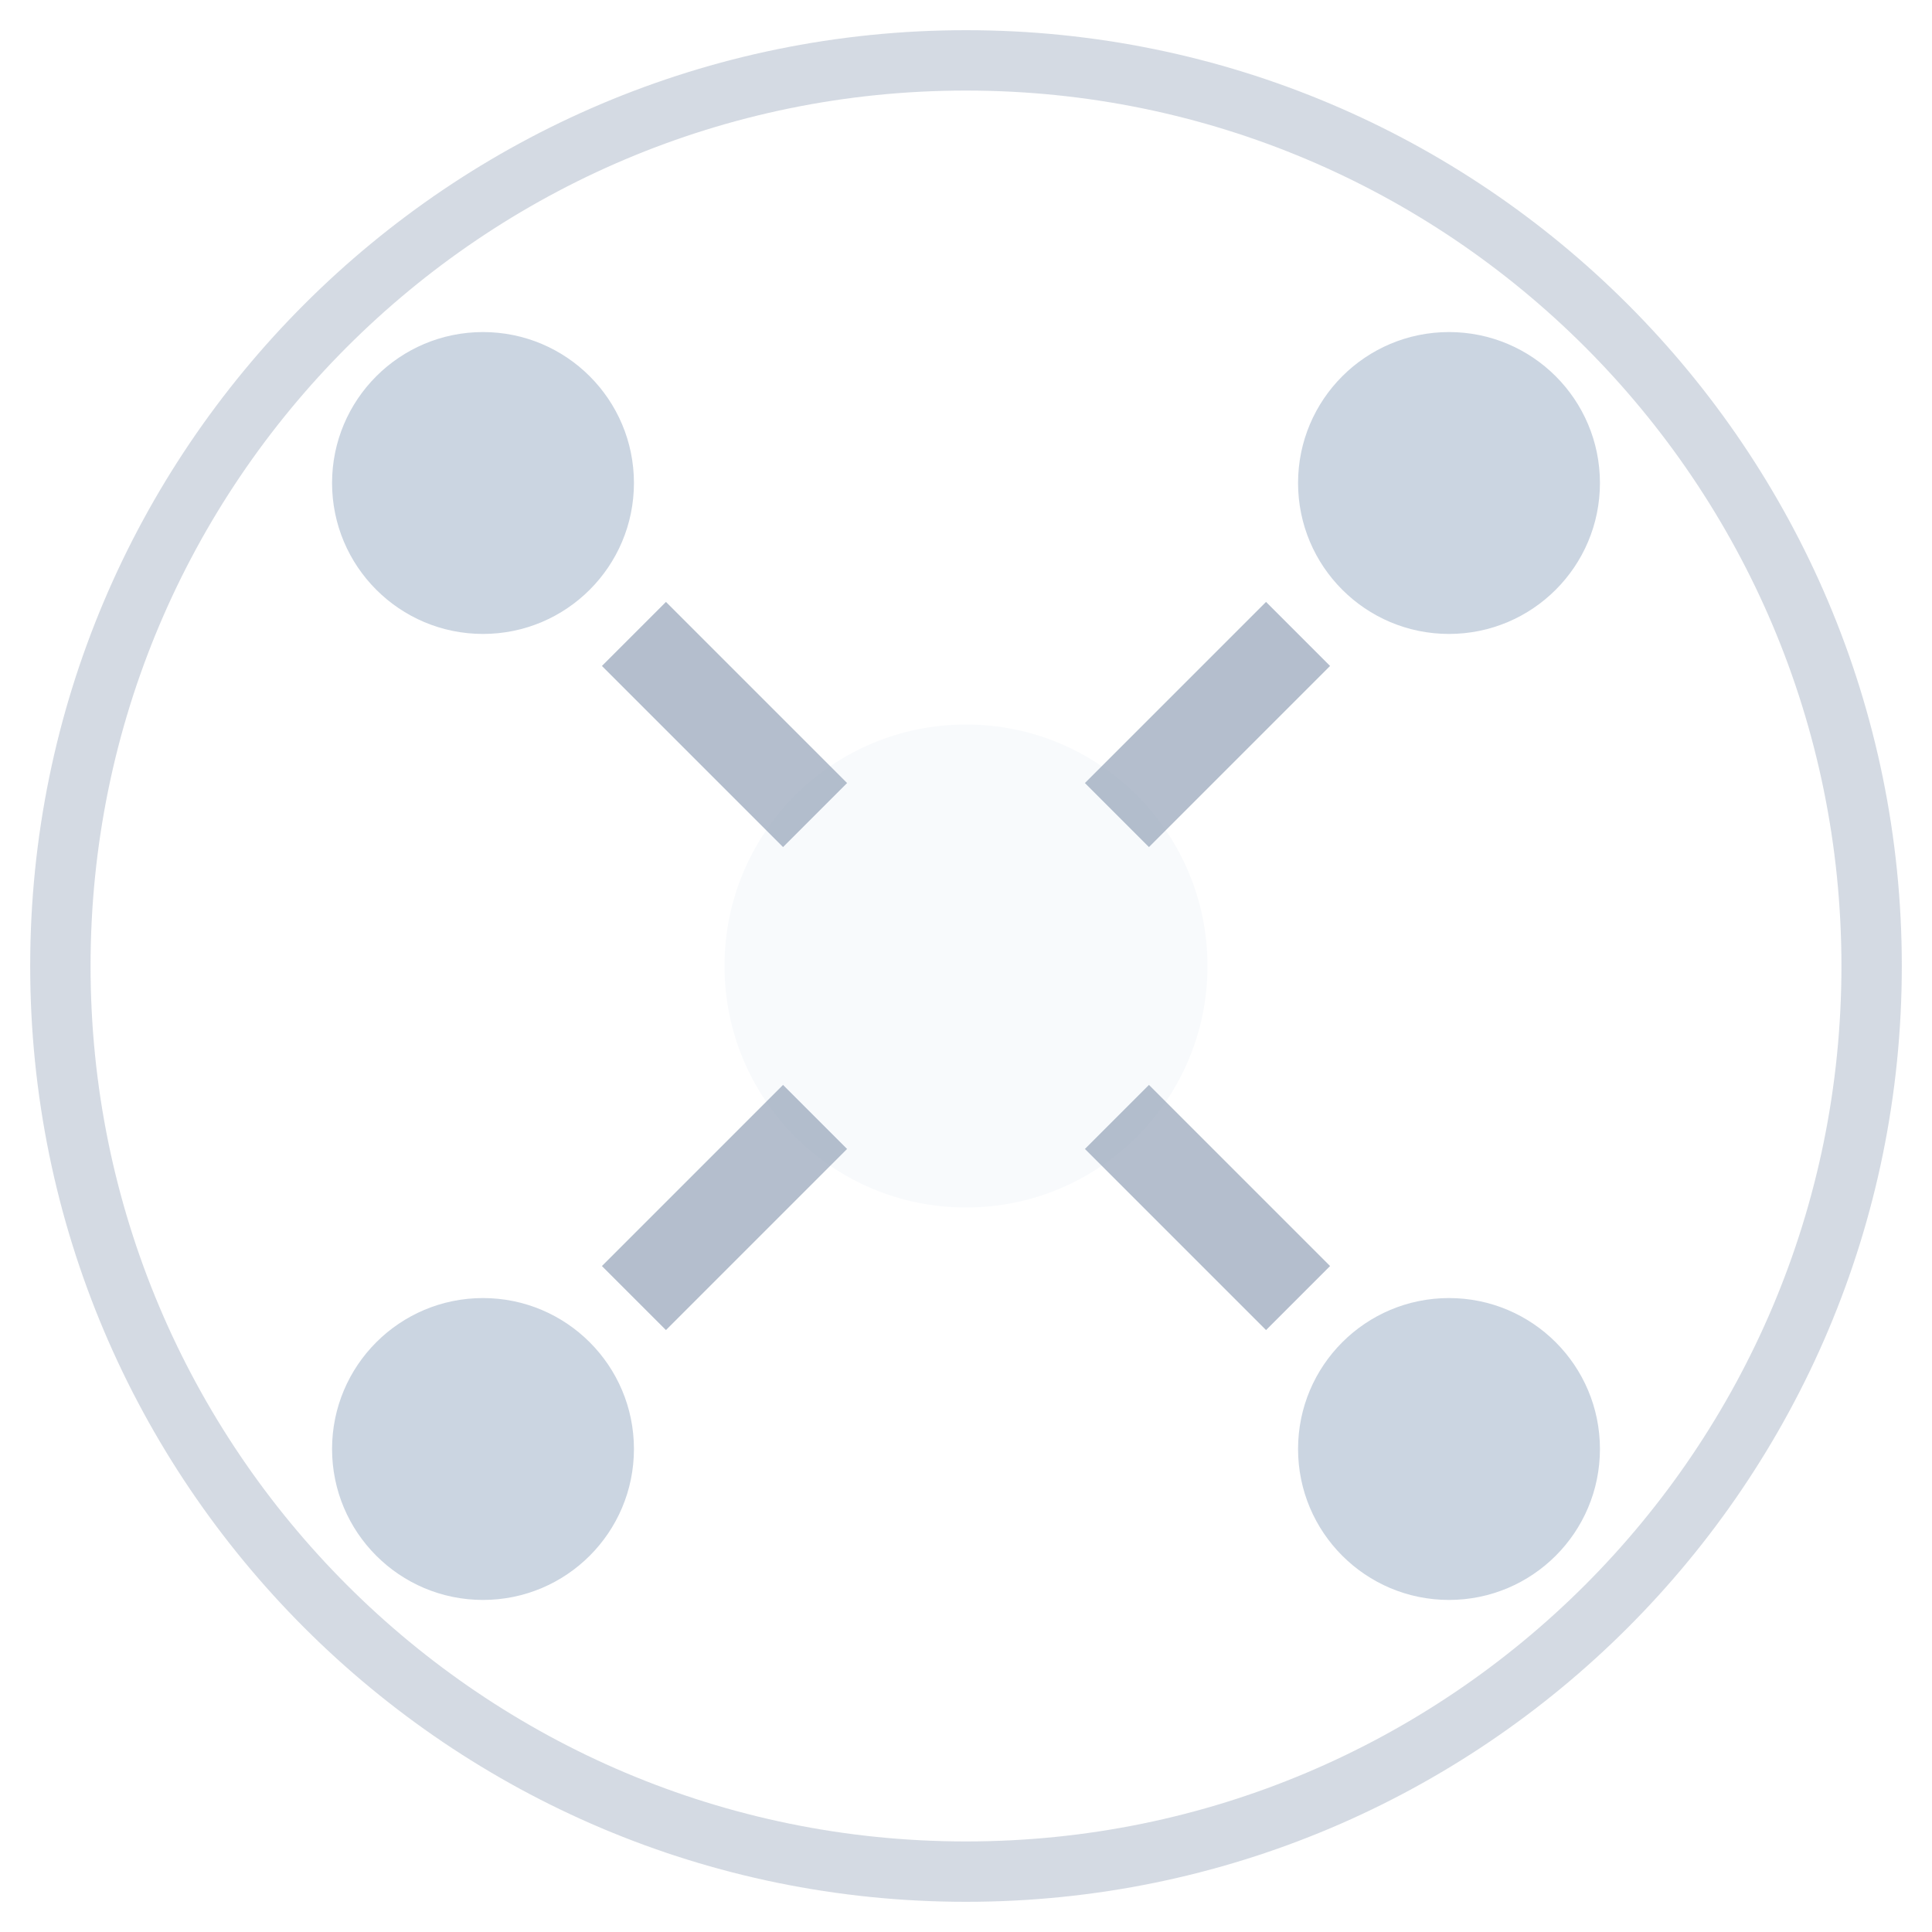
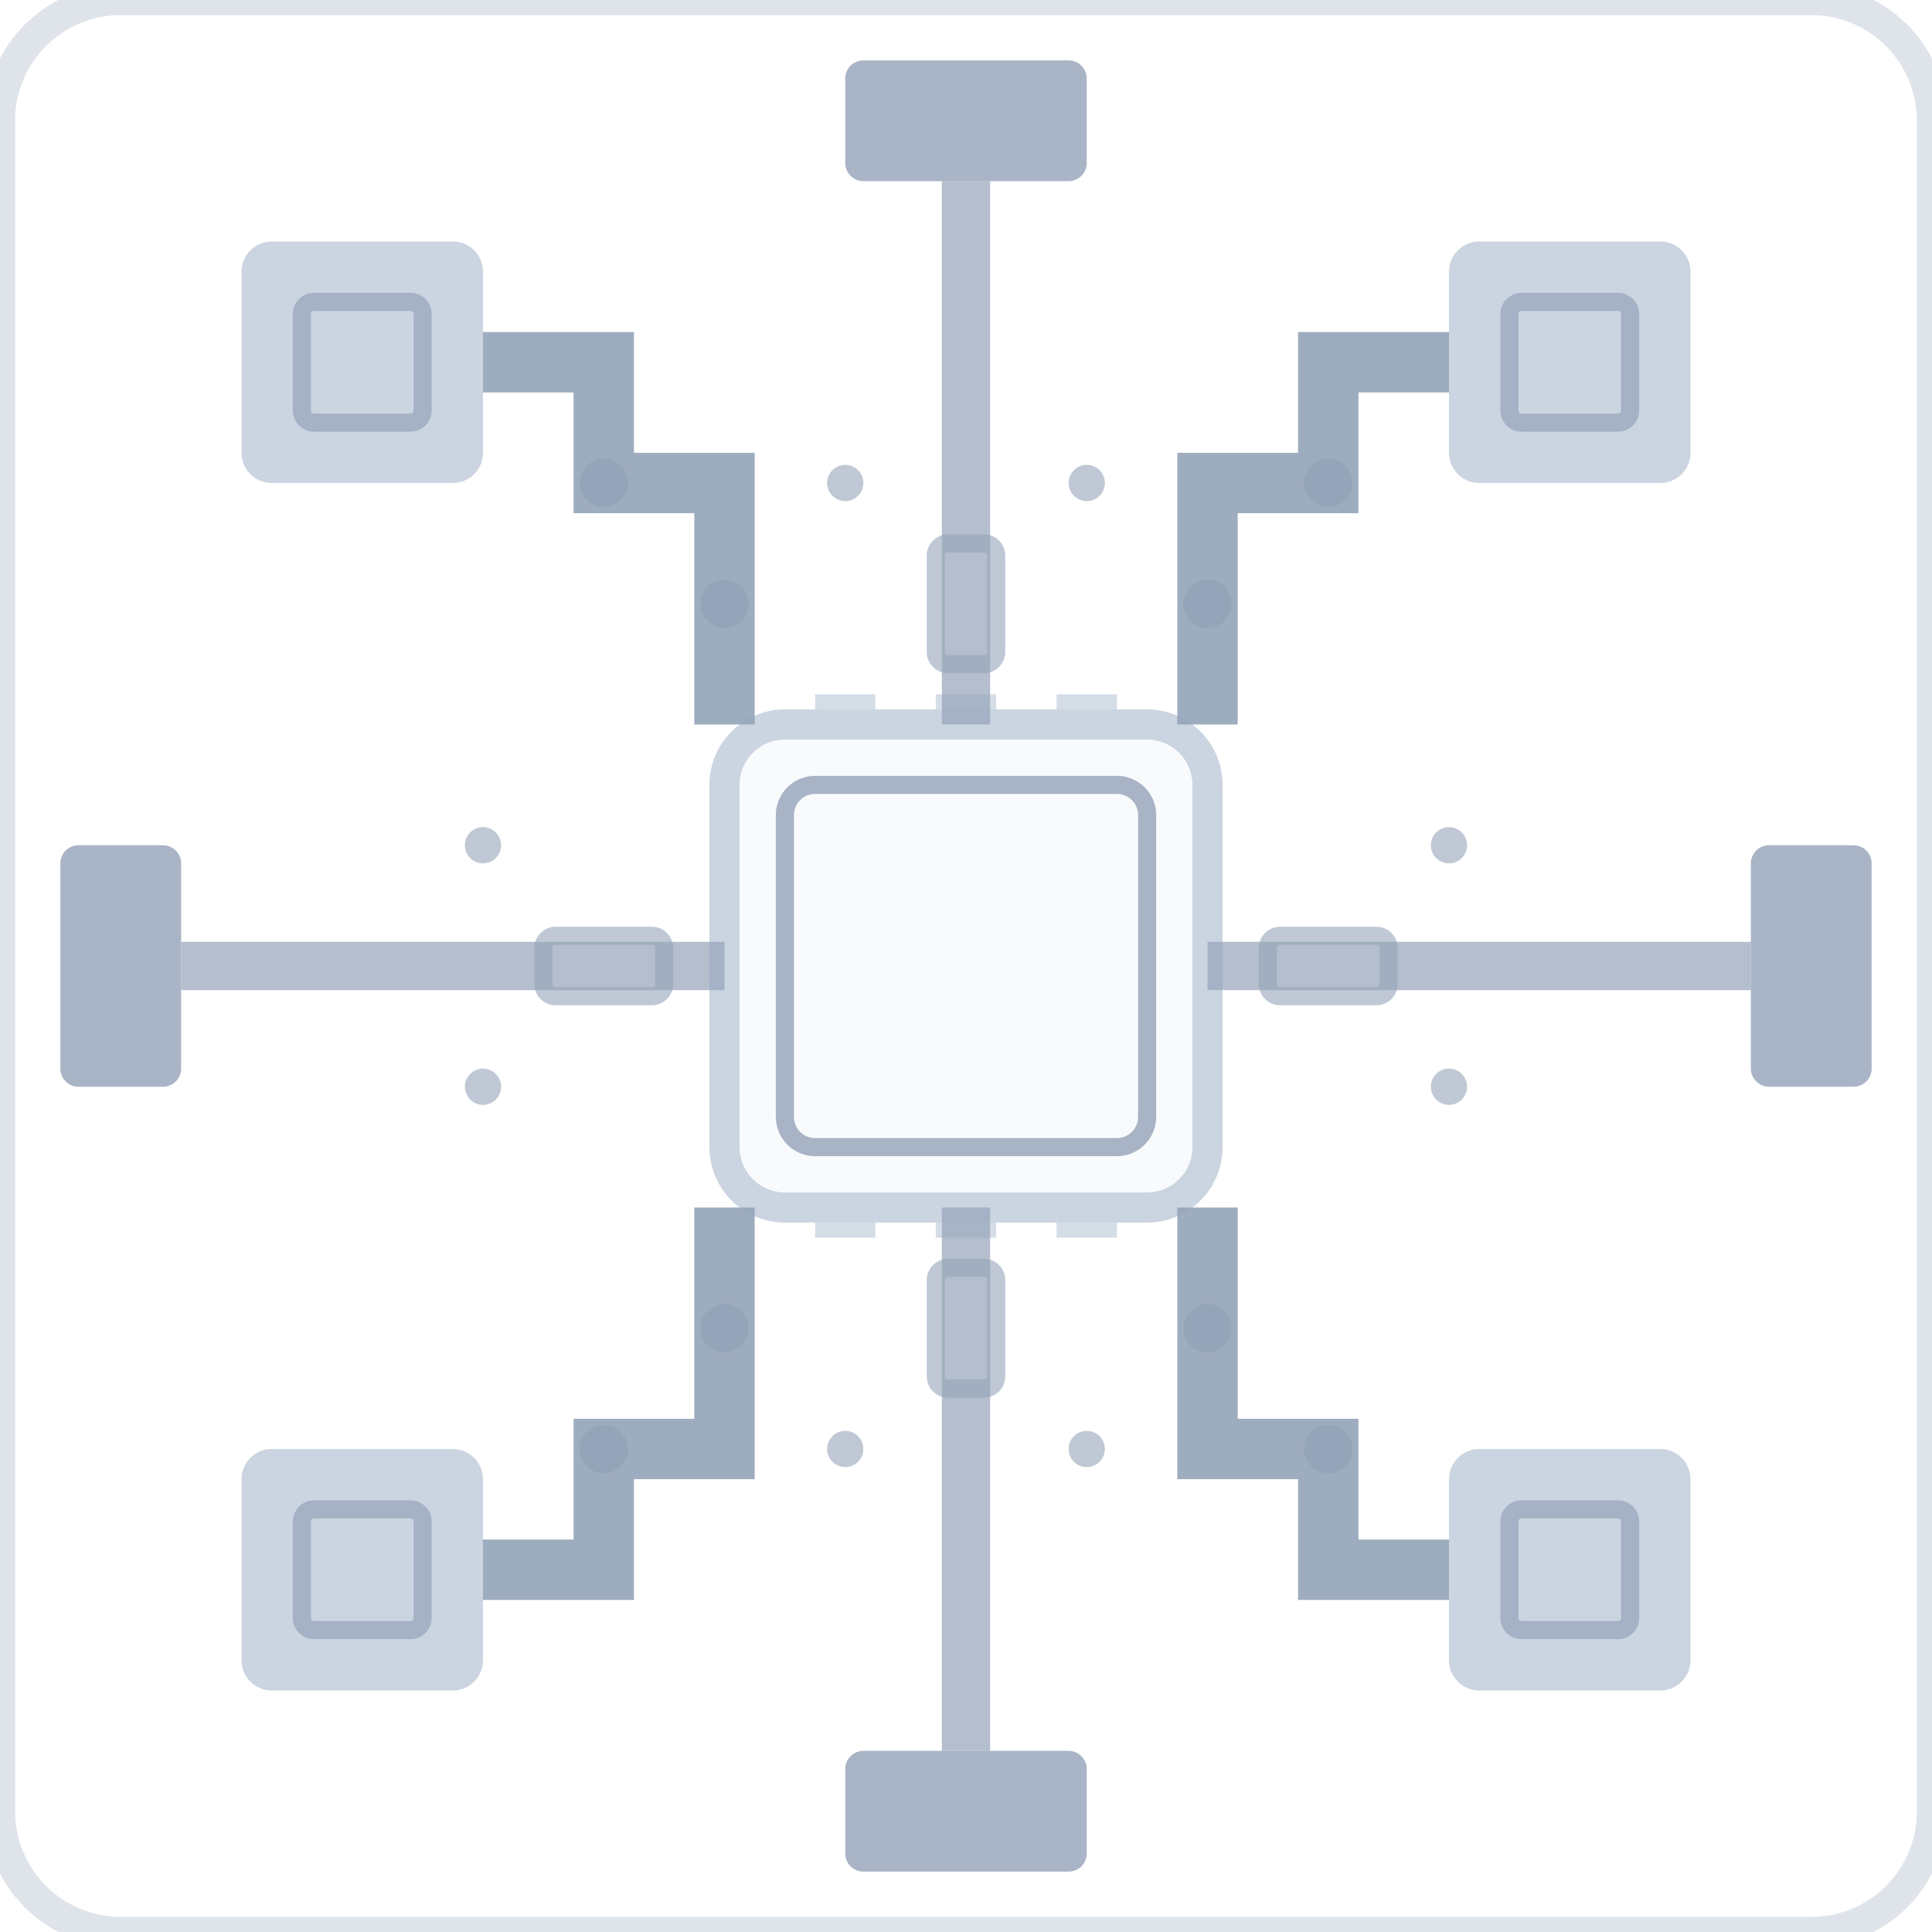
<svg xmlns="http://www.w3.org/2000/svg" width="32" height="32" viewBox="0 0 32 32" fill="none">
-   <circle cx="16" cy="16" r="15" fill="none" stroke="#94a3b8" stroke-width="1" opacity="0.4" />
-   <circle cx="16" cy="16" r="4" fill="#f8fafc" />
-   <circle cx="8" cy="8" r="2.5" fill="#cbd5e1" />
-   <circle cx="24" cy="8" r="2.5" fill="#cbd5e1" />
-   <circle cx="8" cy="24" r="2.5" fill="#cbd5e1" />
-   <circle cx="24" cy="24" r="2.5" fill="#cbd5e1" />
-   <line x1="10.5" y1="10.5" x2="13.5" y2="13.5" stroke="#94a3b8" stroke-width="1.5" opacity="0.7" />
-   <line x1="21.5" y1="10.5" x2="18.5" y2="13.5" stroke="#94a3b8" stroke-width="1.5" opacity="0.7" />
-   <line x1="10.5" y1="21.5" x2="13.5" y2="18.5" stroke="#94a3b8" stroke-width="1.5" opacity="0.7" />
-   <line x1="21.5" y1="21.5" x2="18.5" y2="18.5" stroke="#94a3b8" stroke-width="1.5" opacity="0.7" />
+   <rect width="32" height="32" rx="2" fill="none" stroke="#94a3b8" stroke-width="0.5" opacity="0.3" />
+   <rect x="12" y="12" width="8" height="8" rx="1" fill="#f8fafc" stroke="#cbd5e1" stroke-width="0.5" />
+   <rect x="13" y="13" width="6" height="6" rx="0.5" fill="none" stroke="#94a3b8" stroke-width="0.3" opacity="0.8" />
+   <rect x="13.5" y="11.5" width="1" height="0.5" fill="#cbd5e1" opacity="0.8" />
+   <rect x="15.5" y="11.5" width="1" height="0.5" fill="#cbd5e1" opacity="0.8" />
+   <rect x="17.5" y="11.5" width="1" height="0.5" fill="#cbd5e1" opacity="0.8" />
+   <rect x="13.5" y="20" width="1" height="0.5" fill="#cbd5e1" opacity="0.8" />
+   <rect x="15.5" y="20" width="1" height="0.5" fill="#cbd5e1" opacity="0.8" />
+   <rect x="17.5" y="20" width="1" height="0.5" fill="#cbd5e1" opacity="0.8" />
+   <rect x="4" y="4" width="4" height="4" rx="0.5" fill="#cbd5e1" />
+   <rect x="24" y="4" width="4" height="4" rx="0.5" fill="#cbd5e1" />
+   <rect x="4" y="24" width="4" height="4" rx="0.5" fill="#cbd5e1" />
+   <rect x="24" y="24" width="4" height="4" rx="0.5" fill="#cbd5e1" />
+   <rect x="1" y="14" width="2" height="4" rx="0.3" fill="#94a3b8" opacity="0.8" />
+   <rect x="29" y="14" width="2" height="4" rx="0.3" fill="#94a3b8" opacity="0.8" />
+   <rect x="14" y="1" width="4" height="2" rx="0.3" fill="#94a3b8" opacity="0.8" />
+   <rect x="14" y="29" width="4" height="2" rx="0.3" fill="#94a3b8" opacity="0.8" />
+   <path d="M8 6 L10 6 L10 8 L12 8 L12 10 L12 12" stroke="#94a3b8" stroke-width="1" fill="none" opacity="0.9" />
+   <circle cx="10" cy="8" r="0.4" fill="#94a3b8" opacity="0.9" />
+   <circle cx="12" cy="10" r="0.4" fill="#94a3b8" opacity="0.9" />
+   <path d="M24 6 L22 6 L22 8 L20 8 L20 10 L20 12" stroke="#94a3b8" stroke-width="1" fill="none" opacity="0.9" />
+   <circle cx="22" cy="8" r="0.4" fill="#94a3b8" opacity="0.9" />
+   <circle cx="20" cy="10" r="0.4" fill="#94a3b8" opacity="0.9" />
+   <path d="M8 26 L10 26 L10 24 L12 24 L12 22 L12 20" stroke="#94a3b8" stroke-width="1" fill="none" opacity="0.9" />
+   <circle cx="10" cy="24" r="0.4" fill="#94a3b8" opacity="0.9" />
+   <circle cx="12" cy="22" r="0.4" fill="#94a3b8" opacity="0.9" />
+   <path d="M24 26 L22 26 L22 24 L20 24 L20 22 L20 20" stroke="#94a3b8" stroke-width="1" fill="none" opacity="0.9" />
+   <circle cx="22" cy="24" r="0.4" fill="#94a3b8" opacity="0.9" />
+   <circle cx="20" cy="22" r="0.4" fill="#94a3b8" opacity="0.9" />
+   <path d="M3 16 L12 16" stroke="#94a3b8" stroke-width="0.8" fill="none" opacity="0.7" />
+   <path d="M29 16 L20 16" stroke="#94a3b8" stroke-width="0.8" fill="none" opacity="0.7" />
+   <path d="M16 3 L16 12" stroke="#94a3b8" stroke-width="0.8" fill="none" opacity="0.7" />
+   <path d="M16 29 L16 20" stroke="#94a3b8" stroke-width="0.8" fill="none" opacity="0.7" />
+   <rect x="5" y="5" width="2" height="2" rx="0.2" fill="none" stroke="#94a3b8" stroke-width="0.3" opacity="0.7" />
+   <rect x="25" y="5" width="2" height="2" rx="0.2" fill="none" stroke="#94a3b8" stroke-width="0.3" opacity="0.7" />
+   <rect x="5" y="25" width="2" height="2" rx="0.2" fill="none" stroke="#94a3b8" stroke-width="0.3" opacity="0.7" />
+   <rect x="25" y="25" width="2" height="2" rx="0.2" fill="none" stroke="#94a3b8" stroke-width="0.3" opacity="0.7" />
+   <rect x="9" y="15.5" width="2" height="1" rx="0.2" fill="none" stroke="#94a3b8" stroke-width="0.3" opacity="0.6" />
+   <rect x="21" y="15.5" width="2" height="1" rx="0.2" fill="none" stroke="#94a3b8" stroke-width="0.3" opacity="0.6" />
+   <rect x="15.5" y="9" width="1" height="2" rx="0.2" fill="none" stroke="#94a3b8" stroke-width="0.3" opacity="0.6" />
+   <rect x="15.5" y="21" width="1" height="2" rx="0.2" fill="none" stroke="#94a3b8" stroke-width="0.3" opacity="0.6" />
+   <circle cx="14" cy="8" r="0.3" fill="#94a3b8" opacity="0.6" />
+   <circle cx="18" cy="8" r="0.3" fill="#94a3b8" opacity="0.6" />
+   <circle cx="14" cy="24" r="0.3" fill="#94a3b8" opacity="0.6" />
+   <circle cx="18" cy="24" r="0.3" fill="#94a3b8" opacity="0.6" />
+   <circle cx="8" cy="14" r="0.3" fill="#94a3b8" opacity="0.6" />
+   <circle cx="8" cy="18" r="0.3" fill="#94a3b8" opacity="0.6" />
+   <circle cx="24" cy="14" r="0.3" fill="#94a3b8" opacity="0.6" />
+   <circle cx="24" cy="18" r="0.3" fill="#94a3b8" opacity="0.6" />
</svg>
